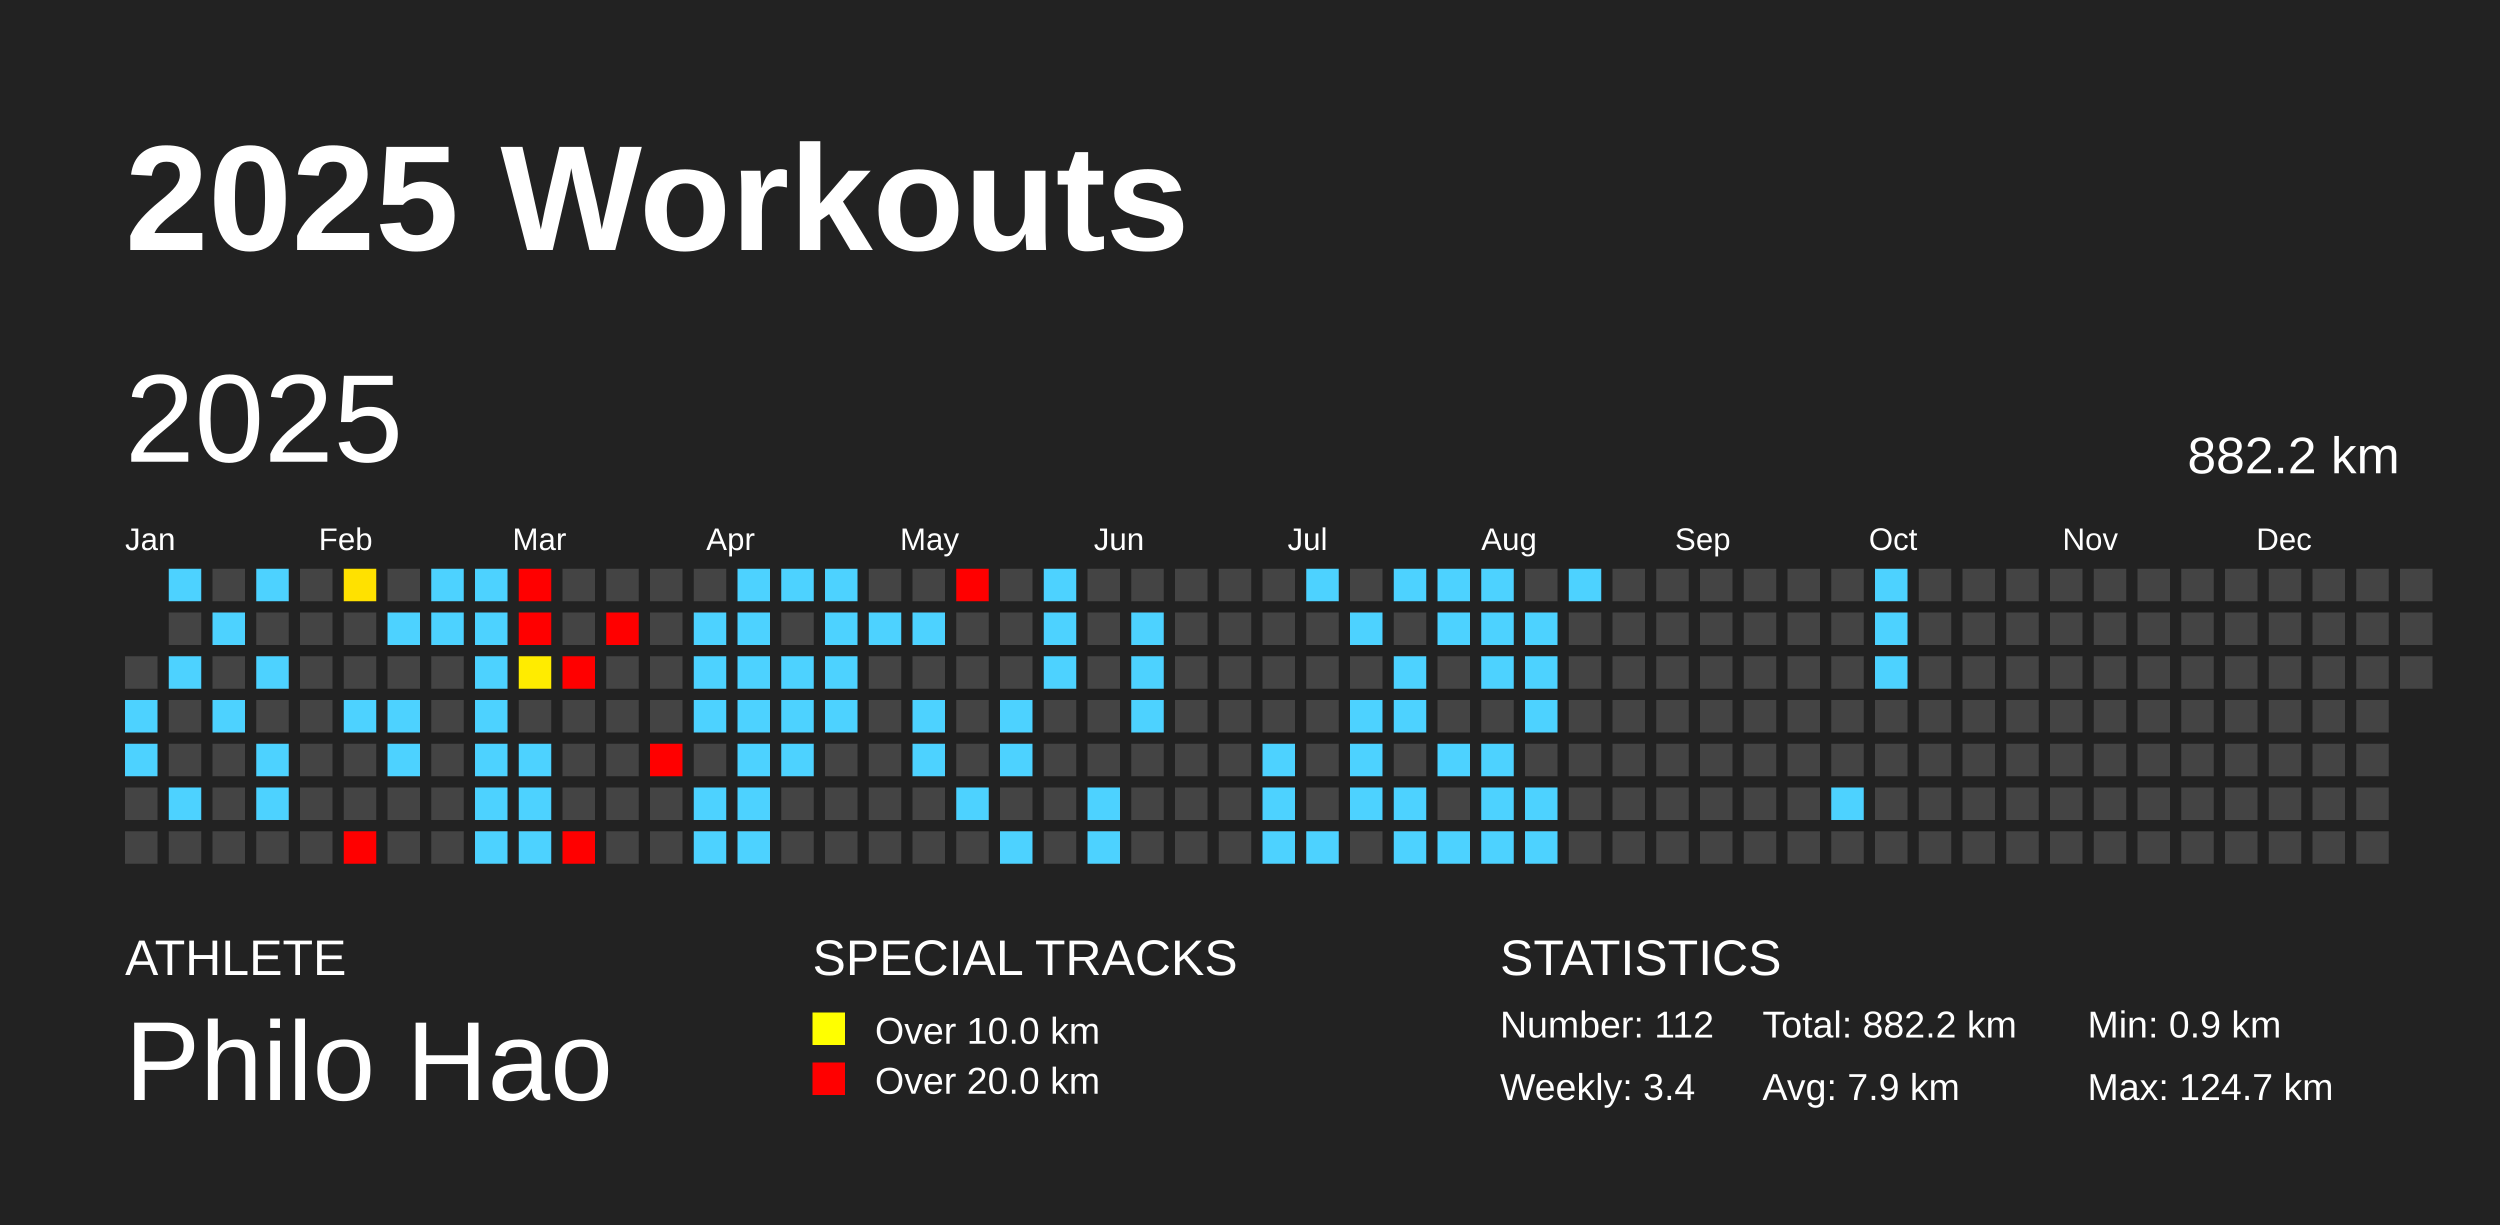
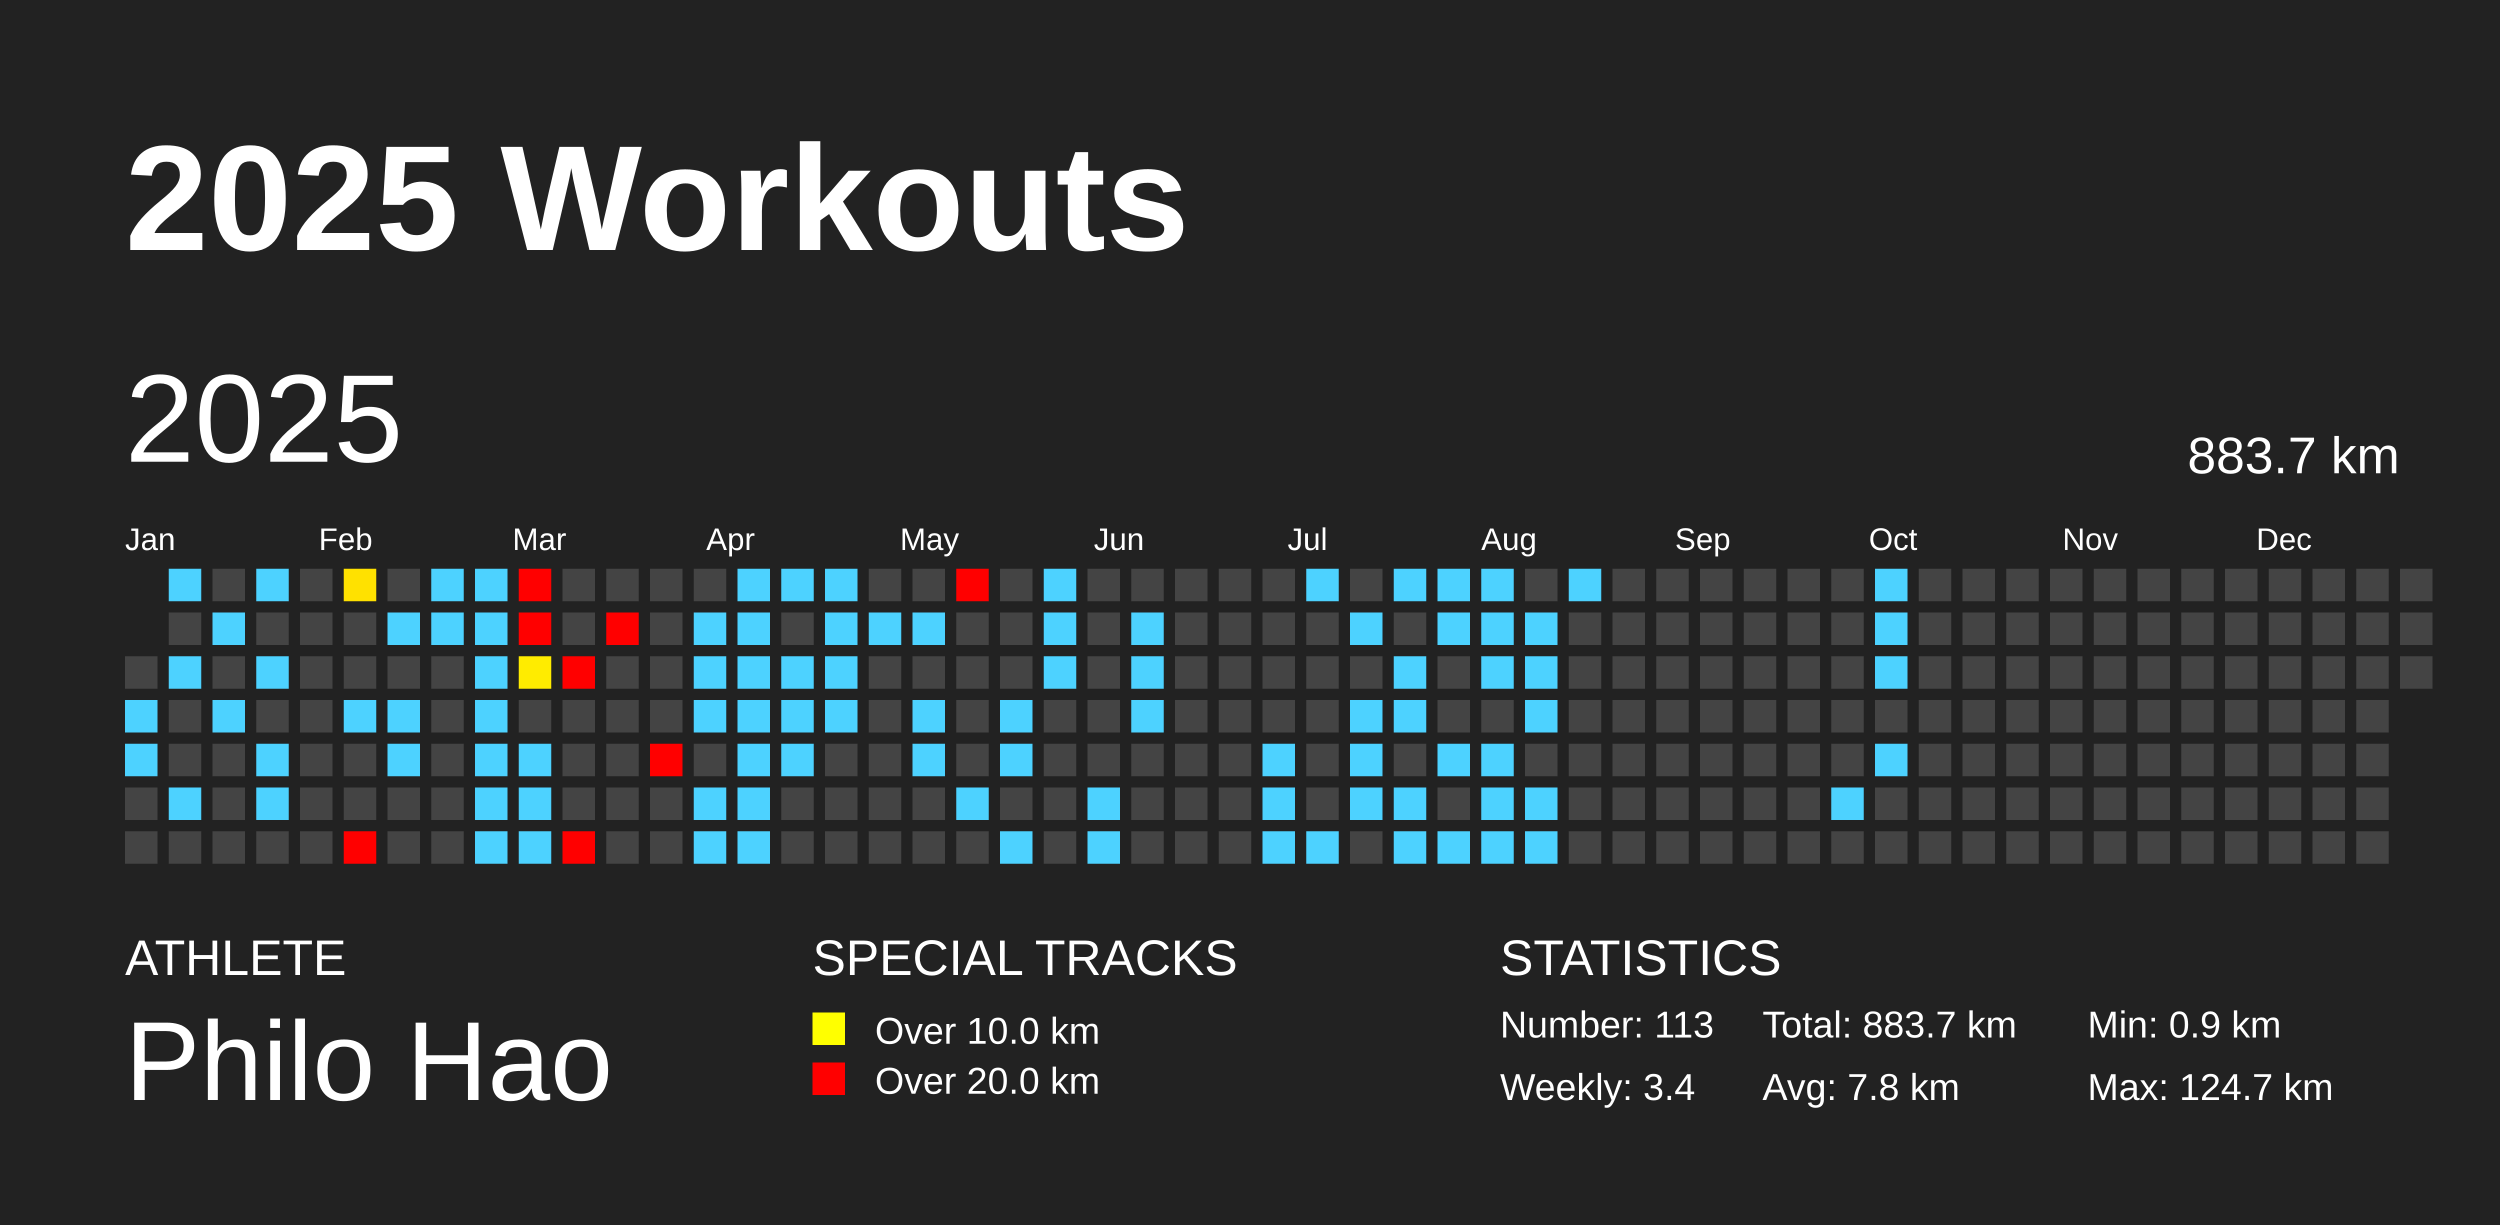
<svg xmlns="http://www.w3.org/2000/svg" baseProfile="full" height="98mm" version="1.1" viewBox="0,0,200,98" width="200mm">
  <defs />
  <rect fill="#222222" height="98" width="200" x="0" y="0" />
  <text fill="#FFFFFF" style="font-size:12px; font-family:Arial; font-weight:bold;" x="10" y="20">2025 Workouts</text>
  <text fill="#FFFFFF" style="font-size:4px; font-family:Arial" x="10" y="78">ATHLETE</text>
  <text fill="#FFFFFF" style="font-size:9px; font-family:Arial" x="10" y="88">Philo Hao</text>
  <text fill="#FFFFFF" style="font-size:4px; font-family:Arial" x="65" y="78">SPECIAL TRACKS</text>
  <rect fill="yellow" height="2.6" width="2.6" x="65" y="81" />
  <text fill="#FFFFFF" style="font-size:3px; font-family:Arial" x="70" y="83.5">Over 10.0 km</text>
  <rect fill="red" height="2.6" width="2.6" x="65" y="85" />
  <text fill="#FFFFFF" style="font-size:3px; font-family:Arial" x="70" y="87.5">Over 20.0 km</text>
  <text fill="#FFFFFF" style="font-size:4px; font-family:Arial" x="120" y="78">STATISTICS</text>
-   <text fill="#FFFFFF" style="font-size:3px; font-family:Arial" x="120" y="83">Number: 112</text>
+   <text fill="#FFFFFF" style="font-size:3px; font-family:Arial" x="120" y="83">Number: 113</text>
  <text fill="#FFFFFF" style="font-size:3px; font-family:Arial" x="120" y="88">Weekly: 3.4</text>
-   <text fill="#FFFFFF" style="font-size:3px; font-family:Arial" x="141" y="83">Total: 882.2 km</text>
-   <text fill="#FFFFFF" style="font-size:3px; font-family:Arial" x="141" y="88">Avg: 7.9 km</text>
+   <text fill="#FFFFFF" style="font-size:3px; font-family:Arial" x="141" y="83">Total: 883.7 km</text>
+   <text fill="#FFFFFF" style="font-size:3px; font-family:Arial" x="141" y="88">Avg: 7.8 km</text>
  <text fill="#FFFFFF" style="font-size:3px; font-family:Arial" x="167" y="83">Min: 0.9 km</text>
  <text fill="#FFFFFF" style="font-size:3px; font-family:Arial" x="167" y="88">Max: 124.7 km</text>
  <text dominant-baseline="hanging" fill="#FFFFFF" style="font-size:10.0px; font-family:Arial;" x="10" y="30">2025</text>
-   <text dominant-baseline="hanging" fill="#FFFFFF" style="font-size:4.125px; font-family:Arial;" x="175" y="35">882.2 km</text>
+   <text dominant-baseline="hanging" fill="#FFFFFF" style="font-size:4.125px; font-family:Arial;" x="175" y="35">883.7 km</text>
  <text fill="#FFFFFF" style="font-size:2.5px; font-family:Arial" x="10.0" y="44">Jan</text>
  <text fill="#FFFFFF" style="font-size:2.5px; font-family:Arial" x="25.5" y="44">Feb</text>
  <text fill="#FFFFFF" style="font-size:2.5px; font-family:Arial" x="41.0" y="44">Mar</text>
  <text fill="#FFFFFF" style="font-size:2.5px; font-family:Arial" x="56.5" y="44">Apr</text>
  <text fill="#FFFFFF" style="font-size:2.5px; font-family:Arial" x="72.0" y="44">May</text>
  <text fill="#FFFFFF" style="font-size:2.5px; font-family:Arial" x="87.5" y="44">Jun</text>
  <text fill="#FFFFFF" style="font-size:2.5px; font-family:Arial" x="103.0" y="44">Jul</text>
  <text fill="#FFFFFF" style="font-size:2.5px; font-family:Arial" x="118.5" y="44">Aug</text>
  <text fill="#FFFFFF" style="font-size:2.5px; font-family:Arial" x="134.0" y="44">Sep</text>
  <text fill="#FFFFFF" style="font-size:2.5px; font-family:Arial" x="149.5" y="44">Oct</text>
  <text fill="#FFFFFF" style="font-size:2.5px; font-family:Arial" x="165.0" y="44">Nov</text>
  <text fill="#FFFFFF" style="font-size:2.5px; font-family:Arial" x="180.5" y="44">Dec</text>
  <rect fill="#444444" height="2.6" width="2.6" x="10.0" y="52.5" />
  <rect fill="#4dd2ff" height="2.6" width="2.6" x="10.0" y="56.0" />
  <rect fill="#4dd2ff" height="2.6" width="2.6" x="10.0" y="59.5" />
  <rect fill="#444444" height="2.6" width="2.6" x="10.0" y="63.0" />
  <rect fill="#444444" height="2.6" width="2.6" x="10.0" y="66.5" />
  <rect fill="#4dd2ff" height="2.6" width="2.6" x="13.5" y="45.5" />
  <rect fill="#444444" height="2.6" width="2.6" x="13.5" y="49.0" />
  <rect fill="#4dd2ff" height="2.6" width="2.6" x="13.5" y="52.5" />
  <rect fill="#444444" height="2.6" width="2.6" x="13.5" y="56.0" />
  <rect fill="#444444" height="2.6" width="2.6" x="13.5" y="59.5" />
  <rect fill="#4dd2ff" height="2.6" width="2.6" x="13.5" y="63.0" />
  <rect fill="#444444" height="2.6" width="2.6" x="13.5" y="66.5" />
  <rect fill="#444444" height="2.6" width="2.6" x="17.0" y="45.5" />
  <rect fill="#4dd2ff" height="2.6" width="2.6" x="17.0" y="49.0" />
  <rect fill="#444444" height="2.6" width="2.6" x="17.0" y="52.5" />
  <rect fill="#4dd2ff" height="2.6" width="2.6" x="17.0" y="56.0" />
  <rect fill="#444444" height="2.6" width="2.6" x="17.0" y="59.5" />
  <rect fill="#444444" height="2.6" width="2.6" x="17.0" y="63.0" />
  <rect fill="#444444" height="2.6" width="2.6" x="17.0" y="66.5" />
  <rect fill="#4dd2ff" height="2.6" width="2.6" x="20.5" y="45.5" />
  <rect fill="#444444" height="2.6" width="2.6" x="20.5" y="49.0" />
  <rect fill="#4dd2ff" height="2.6" width="2.6" x="20.5" y="52.5" />
  <rect fill="#444444" height="2.6" width="2.6" x="20.5" y="56.0" />
  <rect fill="#4dd2ff" height="2.6" width="2.6" x="20.5" y="59.5" />
  <rect fill="#4dd2ff" height="2.6" width="2.6" x="20.5" y="63.0" />
  <rect fill="#444444" height="2.6" width="2.6" x="20.5" y="66.5" />
  <rect fill="#444444" height="2.6" width="2.6" x="24.0" y="45.5" />
  <rect fill="#444444" height="2.6" width="2.6" x="24.0" y="49.0" />
  <rect fill="#444444" height="2.6" width="2.6" x="24.0" y="52.5" />
  <rect fill="#444444" height="2.6" width="2.6" x="24.0" y="56.0" />
  <rect fill="#444444" height="2.6" width="2.6" x="24.0" y="59.5" />
  <rect fill="#444444" height="2.6" width="2.6" x="24.0" y="63.0" />
  <rect fill="#444444" height="2.6" width="2.6" x="24.0" y="66.5" />
  <rect fill="#ffe100" height="2.6" width="2.6" x="27.5" y="45.5" />
  <rect fill="#444444" height="2.6" width="2.6" x="27.5" y="49.0" />
  <rect fill="#444444" height="2.6" width="2.6" x="27.5" y="52.5" />
  <rect fill="#4dd2ff" height="2.6" width="2.6" x="27.5" y="56.0" />
  <rect fill="#444444" height="2.6" width="2.6" x="27.5" y="59.5" />
  <rect fill="#444444" height="2.6" width="2.6" x="27.5" y="63.0" />
  <rect fill="red" height="2.6" width="2.6" x="27.5" y="66.5" />
  <rect fill="#444444" height="2.6" width="2.6" x="31.0" y="45.5" />
  <rect fill="#4dd2ff" height="2.6" width="2.6" x="31.0" y="49.0" />
  <rect fill="#444444" height="2.6" width="2.6" x="31.0" y="52.5" />
  <rect fill="#4dd2ff" height="2.6" width="2.6" x="31.0" y="56.0" />
  <rect fill="#4dd2ff" height="2.6" width="2.6" x="31.0" y="59.5" />
  <rect fill="#444444" height="2.6" width="2.6" x="31.0" y="63.0" />
  <rect fill="#444444" height="2.6" width="2.6" x="31.0" y="66.5" />
  <rect fill="#4dd2ff" height="2.6" width="2.6" x="34.5" y="45.5" />
  <rect fill="#4dd2ff" height="2.6" width="2.6" x="34.5" y="49.0" />
  <rect fill="#444444" height="2.6" width="2.6" x="34.5" y="52.5" />
  <rect fill="#444444" height="2.6" width="2.6" x="34.5" y="56.0" />
  <rect fill="#444444" height="2.6" width="2.6" x="34.5" y="59.5" />
  <rect fill="#444444" height="2.6" width="2.6" x="34.5" y="63.0" />
  <rect fill="#444444" height="2.6" width="2.6" x="34.5" y="66.5" />
  <rect fill="#4dd2ff" height="2.6" width="2.6" x="38.0" y="45.5" />
  <rect fill="#4dd2ff" height="2.6" width="2.6" x="38.0" y="49.0" />
  <rect fill="#4dd2ff" height="2.6" width="2.6" x="38.0" y="52.5" />
  <rect fill="#4dd2ff" height="2.6" width="2.6" x="38.0" y="56.0" />
  <rect fill="#4dd2ff" height="2.6" width="2.6" x="38.0" y="59.5" />
  <rect fill="#4dd2ff" height="2.6" width="2.6" x="38.0" y="63.0" />
  <rect fill="#4dd2ff" height="2.6" width="2.6" x="38.0" y="66.5" />
  <rect fill="red" height="2.6" width="2.6" x="41.5" y="45.5" />
  <rect fill="red" height="2.6" width="2.6" x="41.5" y="49.0" />
  <rect fill="#ffec00" height="2.6" width="2.6" x="41.5" y="52.5" />
  <rect fill="#444444" height="2.6" width="2.6" x="41.5" y="56.0" />
  <rect fill="#4dd2ff" height="2.6" width="2.6" x="41.5" y="59.5" />
  <rect fill="#4dd2ff" height="2.6" width="2.6" x="41.5" y="63.0" />
  <rect fill="#4dd2ff" height="2.6" width="2.6" x="41.5" y="66.5" />
  <rect fill="#444444" height="2.6" width="2.6" x="45.0" y="45.5" />
  <rect fill="#444444" height="2.6" width="2.6" x="45.0" y="49.0" />
  <rect fill="red" height="2.6" width="2.6" x="45.0" y="52.5" />
  <rect fill="#444444" height="2.6" width="2.6" x="45.0" y="56.0" />
  <rect fill="#444444" height="2.6" width="2.6" x="45.0" y="59.5" />
  <rect fill="#444444" height="2.6" width="2.6" x="45.0" y="63.0" />
  <rect fill="red" height="2.6" width="2.6" x="45.0" y="66.5" />
  <rect fill="#444444" height="2.6" width="2.6" x="48.5" y="45.5" />
  <rect fill="red" height="2.6" width="2.6" x="48.5" y="49.0" />
  <rect fill="#444444" height="2.6" width="2.6" x="48.5" y="52.5" />
  <rect fill="#444444" height="2.6" width="2.6" x="48.5" y="56.0" />
  <rect fill="#444444" height="2.6" width="2.6" x="48.5" y="59.5" />
  <rect fill="#444444" height="2.6" width="2.6" x="48.5" y="63.0" />
  <rect fill="#444444" height="2.6" width="2.6" x="48.5" y="66.5" />
  <rect fill="#444444" height="2.6" width="2.6" x="52.0" y="45.5" />
  <rect fill="#444444" height="2.6" width="2.6" x="52.0" y="49.0" />
  <rect fill="#444444" height="2.6" width="2.6" x="52.0" y="52.5" />
  <rect fill="#444444" height="2.6" width="2.6" x="52.0" y="56.0" />
  <rect fill="red" height="2.6" width="2.6" x="52.0" y="59.5" />
  <rect fill="#444444" height="2.6" width="2.6" x="52.0" y="63.0" />
  <rect fill="#444444" height="2.6" width="2.6" x="52.0" y="66.5" />
  <rect fill="#444444" height="2.6" width="2.6" x="55.5" y="45.5" />
  <rect fill="#4dd2ff" height="2.6" width="2.6" x="55.5" y="49.0" />
  <rect fill="#4dd2ff" height="2.6" width="2.6" x="55.5" y="52.5" />
  <rect fill="#4dd2ff" height="2.6" width="2.6" x="55.5" y="56.0" />
  <rect fill="#444444" height="2.6" width="2.6" x="55.5" y="59.5" />
  <rect fill="#4dd2ff" height="2.6" width="2.6" x="55.5" y="63.0" />
  <rect fill="#4dd2ff" height="2.6" width="2.6" x="55.5" y="66.5" />
  <rect fill="#4dd2ff" height="2.6" width="2.6" x="59.0" y="45.5" />
  <rect fill="#4dd2ff" height="2.6" width="2.6" x="59.0" y="49.0" />
  <rect fill="#4dd2ff" height="2.6" width="2.6" x="59.0" y="52.5" />
  <rect fill="#4dd2ff" height="2.6" width="2.6" x="59.0" y="56.0" />
  <rect fill="#4dd2ff" height="2.6" width="2.6" x="59.0" y="59.5" />
  <rect fill="#4dd2ff" height="2.6" width="2.6" x="59.0" y="63.0" />
  <rect fill="#4dd2ff" height="2.6" width="2.6" x="59.0" y="66.5" />
  <rect fill="#4dd2ff" height="2.6" width="2.6" x="62.5" y="45.5" />
  <rect fill="#444444" height="2.6" width="2.6" x="62.5" y="49.0" />
  <rect fill="#4dd2ff" height="2.6" width="2.6" x="62.5" y="52.5" />
  <rect fill="#4dd2ff" height="2.6" width="2.6" x="62.5" y="56.0" />
  <rect fill="#4dd2ff" height="2.6" width="2.6" x="62.5" y="59.5" />
  <rect fill="#444444" height="2.6" width="2.6" x="62.5" y="63.0" />
  <rect fill="#444444" height="2.6" width="2.6" x="62.5" y="66.5" />
  <rect fill="#4dd2ff" height="2.6" width="2.6" x="66.0" y="45.5" />
  <rect fill="#4dd2ff" height="2.6" width="2.6" x="66.0" y="49.0" />
  <rect fill="#4dd2ff" height="2.6" width="2.6" x="66.0" y="52.5" />
  <rect fill="#4dd2ff" height="2.6" width="2.6" x="66.0" y="56.0" />
  <rect fill="#444444" height="2.6" width="2.6" x="66.0" y="59.5" />
  <rect fill="#444444" height="2.6" width="2.6" x="66.0" y="63.0" />
  <rect fill="#444444" height="2.6" width="2.6" x="66.0" y="66.5" />
  <rect fill="#444444" height="2.6" width="2.6" x="69.5" y="45.5" />
  <rect fill="#4dd2ff" height="2.6" width="2.6" x="69.5" y="49.0" />
  <rect fill="#444444" height="2.6" width="2.6" x="69.5" y="52.5" />
  <rect fill="#444444" height="2.6" width="2.6" x="69.5" y="56.0" />
  <rect fill="#444444" height="2.6" width="2.6" x="69.5" y="59.5" />
  <rect fill="#444444" height="2.6" width="2.6" x="69.5" y="63.0" />
  <rect fill="#444444" height="2.6" width="2.6" x="69.5" y="66.5" />
  <rect fill="#444444" height="2.6" width="2.6" x="73.0" y="45.5" />
  <rect fill="#4dd2ff" height="2.6" width="2.6" x="73.0" y="49.0" />
  <rect fill="#444444" height="2.6" width="2.6" x="73.0" y="52.5" />
  <rect fill="#4dd2ff" height="2.6" width="2.6" x="73.0" y="56.0" />
  <rect fill="#4dd2ff" height="2.6" width="2.6" x="73.0" y="59.5" />
  <rect fill="#444444" height="2.6" width="2.6" x="73.0" y="63.0" />
  <rect fill="#444444" height="2.6" width="2.6" x="73.0" y="66.5" />
  <rect fill="red" height="2.6" width="2.6" x="76.5" y="45.5" />
  <rect fill="#444444" height="2.6" width="2.6" x="76.5" y="49.0" />
  <rect fill="#444444" height="2.6" width="2.6" x="76.5" y="52.5" />
  <rect fill="#444444" height="2.6" width="2.6" x="76.5" y="56.0" />
  <rect fill="#444444" height="2.6" width="2.6" x="76.5" y="59.5" />
  <rect fill="#4dd2ff" height="2.6" width="2.6" x="76.5" y="63.0" />
  <rect fill="#444444" height="2.6" width="2.6" x="76.5" y="66.5" />
  <rect fill="#444444" height="2.6" width="2.6" x="80.0" y="45.5" />
  <rect fill="#444444" height="2.6" width="2.6" x="80.0" y="49.0" />
  <rect fill="#444444" height="2.6" width="2.6" x="80.0" y="52.5" />
  <rect fill="#4dd2ff" height="2.6" width="2.6" x="80.0" y="56.0" />
  <rect fill="#4dd2ff" height="2.6" width="2.6" x="80.0" y="59.5" />
  <rect fill="#444444" height="2.6" width="2.6" x="80.0" y="63.0" />
  <rect fill="#4dd2ff" height="2.6" width="2.6" x="80.0" y="66.5" />
  <rect fill="#4dd2ff" height="2.6" width="2.6" x="83.5" y="45.5" />
  <rect fill="#4dd2ff" height="2.6" width="2.6" x="83.5" y="49.0" />
  <rect fill="#4dd2ff" height="2.6" width="2.6" x="83.5" y="52.5" />
  <rect fill="#444444" height="2.6" width="2.6" x="83.5" y="56.0" />
  <rect fill="#444444" height="2.6" width="2.6" x="83.5" y="59.5" />
  <rect fill="#444444" height="2.6" width="2.6" x="83.5" y="63.0" />
  <rect fill="#444444" height="2.6" width="2.6" x="83.5" y="66.5" />
  <rect fill="#444444" height="2.6" width="2.6" x="87.0" y="45.5" />
  <rect fill="#444444" height="2.6" width="2.6" x="87.0" y="49.0" />
  <rect fill="#444444" height="2.6" width="2.6" x="87.0" y="52.5" />
  <rect fill="#444444" height="2.6" width="2.6" x="87.0" y="56.0" />
  <rect fill="#444444" height="2.6" width="2.6" x="87.0" y="59.5" />
  <rect fill="#4dd2ff" height="2.6" width="2.6" x="87.0" y="63.0" />
  <rect fill="#4dd2ff" height="2.6" width="2.6" x="87.0" y="66.5" />
  <rect fill="#444444" height="2.6" width="2.6" x="90.5" y="45.5" />
  <rect fill="#4dd2ff" height="2.6" width="2.6" x="90.5" y="49.0" />
  <rect fill="#4dd2ff" height="2.6" width="2.6" x="90.5" y="52.5" />
  <rect fill="#4dd2ff" height="2.6" width="2.6" x="90.5" y="56.0" />
  <rect fill="#444444" height="2.6" width="2.6" x="90.5" y="59.5" />
  <rect fill="#444444" height="2.6" width="2.6" x="90.5" y="63.0" />
  <rect fill="#444444" height="2.6" width="2.6" x="90.5" y="66.5" />
  <rect fill="#444444" height="2.6" width="2.6" x="94.0" y="45.5" />
  <rect fill="#444444" height="2.6" width="2.6" x="94.0" y="49.0" />
  <rect fill="#444444" height="2.6" width="2.6" x="94.0" y="52.5" />
  <rect fill="#444444" height="2.6" width="2.6" x="94.0" y="56.0" />
  <rect fill="#444444" height="2.6" width="2.6" x="94.0" y="59.5" />
  <rect fill="#444444" height="2.6" width="2.6" x="94.0" y="63.0" />
  <rect fill="#444444" height="2.6" width="2.6" x="94.0" y="66.5" />
  <rect fill="#444444" height="2.6" width="2.6" x="97.5" y="45.5" />
  <rect fill="#444444" height="2.6" width="2.6" x="97.5" y="49.0" />
  <rect fill="#444444" height="2.6" width="2.6" x="97.5" y="52.5" />
  <rect fill="#444444" height="2.6" width="2.6" x="97.5" y="56.0" />
  <rect fill="#444444" height="2.6" width="2.6" x="97.5" y="59.5" />
  <rect fill="#444444" height="2.6" width="2.6" x="97.5" y="63.0" />
  <rect fill="#444444" height="2.6" width="2.6" x="97.5" y="66.5" />
  <rect fill="#444444" height="2.6" width="2.6" x="101.0" y="45.5" />
  <rect fill="#444444" height="2.6" width="2.6" x="101.0" y="49.0" />
  <rect fill="#444444" height="2.6" width="2.6" x="101.0" y="52.5" />
  <rect fill="#444444" height="2.6" width="2.6" x="101.0" y="56.0" />
  <rect fill="#4dd2ff" height="2.6" width="2.6" x="101.0" y="59.5" />
  <rect fill="#4dd2ff" height="2.6" width="2.6" x="101.0" y="63.0" />
  <rect fill="#4dd2ff" height="2.6" width="2.6" x="101.0" y="66.5" />
  <rect fill="#4dd2ff" height="2.6" width="2.6" x="104.5" y="45.5" />
  <rect fill="#444444" height="2.6" width="2.6" x="104.5" y="49.0" />
  <rect fill="#444444" height="2.6" width="2.6" x="104.5" y="52.5" />
  <rect fill="#444444" height="2.6" width="2.6" x="104.5" y="56.0" />
  <rect fill="#444444" height="2.6" width="2.6" x="104.5" y="59.5" />
  <rect fill="#444444" height="2.6" width="2.6" x="104.5" y="63.0" />
  <rect fill="#4dd2ff" height="2.6" width="2.6" x="104.5" y="66.5" />
  <rect fill="#444444" height="2.6" width="2.6" x="108.0" y="45.5" />
  <rect fill="#4dd2ff" height="2.6" width="2.6" x="108.0" y="49.0" />
  <rect fill="#444444" height="2.6" width="2.6" x="108.0" y="52.5" />
  <rect fill="#4dd2ff" height="2.6" width="2.6" x="108.0" y="56.0" />
  <rect fill="#4dd2ff" height="2.6" width="2.6" x="108.0" y="59.5" />
  <rect fill="#4dd2ff" height="2.6" width="2.6" x="108.0" y="63.0" />
  <rect fill="#444444" height="2.6" width="2.6" x="108.0" y="66.5" />
  <rect fill="#4dd2ff" height="2.6" width="2.6" x="111.5" y="45.5" />
  <rect fill="#444444" height="2.6" width="2.6" x="111.5" y="49.0" />
  <rect fill="#4dd2ff" height="2.6" width="2.6" x="111.5" y="52.5" />
  <rect fill="#4dd2ff" height="2.6" width="2.6" x="111.5" y="56.0" />
  <rect fill="#444444" height="2.6" width="2.6" x="111.5" y="59.5" />
  <rect fill="#4dd2ff" height="2.6" width="2.6" x="111.5" y="63.0" />
  <rect fill="#4dd2ff" height="2.6" width="2.6" x="111.5" y="66.5" />
  <rect fill="#4dd2ff" height="2.6" width="2.6" x="115.0" y="45.5" />
  <rect fill="#4dd2ff" height="2.6" width="2.6" x="115.0" y="49.0" />
  <rect fill="#444444" height="2.6" width="2.6" x="115.0" y="52.5" />
  <rect fill="#444444" height="2.6" width="2.6" x="115.0" y="56.0" />
  <rect fill="#4dd2ff" height="2.6" width="2.6" x="115.0" y="59.5" />
  <rect fill="#444444" height="2.6" width="2.6" x="115.0" y="63.0" />
  <rect fill="#4dd2ff" height="2.6" width="2.6" x="115.0" y="66.5" />
  <rect fill="#4dd2ff" height="2.6" width="2.6" x="118.5" y="45.5" />
  <rect fill="#4dd2ff" height="2.6" width="2.6" x="118.5" y="49.0" />
  <rect fill="#4dd2ff" height="2.6" width="2.6" x="118.5" y="52.5" />
  <rect fill="#444444" height="2.6" width="2.6" x="118.5" y="56.0" />
  <rect fill="#4dd2ff" height="2.6" width="2.6" x="118.5" y="59.5" />
  <rect fill="#4dd2ff" height="2.6" width="2.6" x="118.5" y="63.0" />
  <rect fill="#4dd2ff" height="2.6" width="2.6" x="118.5" y="66.5" />
  <rect fill="#444444" height="2.6" width="2.6" x="122.0" y="45.5" />
  <rect fill="#4dd2ff" height="2.6" width="2.6" x="122.0" y="49.0" />
  <rect fill="#4dd2ff" height="2.6" width="2.6" x="122.0" y="52.5" />
  <rect fill="#4dd2ff" height="2.6" width="2.6" x="122.0" y="56.0" />
  <rect fill="#444444" height="2.6" width="2.6" x="122.0" y="59.5" />
  <rect fill="#4dd2ff" height="2.6" width="2.6" x="122.0" y="63.0" />
  <rect fill="#4dd2ff" height="2.6" width="2.6" x="122.0" y="66.5" />
  <rect fill="#4dd2ff" height="2.6" width="2.6" x="125.5" y="45.5" />
  <rect fill="#444444" height="2.6" width="2.6" x="125.5" y="49.0" />
  <rect fill="#444444" height="2.6" width="2.6" x="125.5" y="52.5" />
  <rect fill="#444444" height="2.6" width="2.6" x="125.5" y="56.0" />
  <rect fill="#444444" height="2.6" width="2.6" x="125.5" y="59.5" />
  <rect fill="#444444" height="2.6" width="2.6" x="125.5" y="63.0" />
  <rect fill="#444444" height="2.6" width="2.6" x="125.5" y="66.5" />
  <rect fill="#444444" height="2.6" width="2.6" x="129.0" y="45.5" />
  <rect fill="#444444" height="2.6" width="2.6" x="129.0" y="49.0" />
  <rect fill="#444444" height="2.6" width="2.6" x="129.0" y="52.5" />
  <rect fill="#444444" height="2.6" width="2.6" x="129.0" y="56.0" />
  <rect fill="#444444" height="2.6" width="2.6" x="129.0" y="59.5" />
  <rect fill="#444444" height="2.6" width="2.6" x="129.0" y="63.0" />
  <rect fill="#444444" height="2.6" width="2.6" x="129.0" y="66.5" />
  <rect fill="#444444" height="2.6" width="2.6" x="132.5" y="45.5" />
  <rect fill="#444444" height="2.6" width="2.6" x="132.5" y="49.0" />
  <rect fill="#444444" height="2.6" width="2.6" x="132.5" y="52.5" />
  <rect fill="#444444" height="2.6" width="2.6" x="132.5" y="56.0" />
  <rect fill="#444444" height="2.6" width="2.6" x="132.5" y="59.5" />
  <rect fill="#444444" height="2.6" width="2.6" x="132.5" y="63.0" />
  <rect fill="#444444" height="2.6" width="2.6" x="132.5" y="66.5" />
  <rect fill="#444444" height="2.6" width="2.6" x="136.0" y="45.5" />
  <rect fill="#444444" height="2.6" width="2.6" x="136.0" y="49.0" />
  <rect fill="#444444" height="2.6" width="2.6" x="136.0" y="52.5" />
  <rect fill="#444444" height="2.6" width="2.6" x="136.0" y="56.0" />
  <rect fill="#444444" height="2.6" width="2.6" x="136.0" y="59.5" />
  <rect fill="#444444" height="2.6" width="2.6" x="136.0" y="63.0" />
  <rect fill="#444444" height="2.6" width="2.6" x="136.0" y="66.5" />
  <rect fill="#444444" height="2.6" width="2.6" x="139.5" y="45.5" />
  <rect fill="#444444" height="2.6" width="2.6" x="139.5" y="49.0" />
  <rect fill="#444444" height="2.6" width="2.6" x="139.5" y="52.5" />
  <rect fill="#444444" height="2.6" width="2.6" x="139.5" y="56.0" />
  <rect fill="#444444" height="2.6" width="2.6" x="139.5" y="59.5" />
  <rect fill="#444444" height="2.6" width="2.6" x="139.5" y="63.0" />
  <rect fill="#444444" height="2.6" width="2.6" x="139.5" y="66.5" />
  <rect fill="#444444" height="2.6" width="2.6" x="143.0" y="45.5" />
  <rect fill="#444444" height="2.6" width="2.6" x="143.0" y="49.0" />
  <rect fill="#444444" height="2.6" width="2.6" x="143.0" y="52.5" />
  <rect fill="#444444" height="2.6" width="2.6" x="143.0" y="56.0" />
  <rect fill="#444444" height="2.6" width="2.6" x="143.0" y="59.5" />
  <rect fill="#444444" height="2.6" width="2.6" x="143.0" y="63.0" />
  <rect fill="#444444" height="2.6" width="2.6" x="143.0" y="66.5" />
  <rect fill="#444444" height="2.6" width="2.6" x="146.5" y="45.5" />
  <rect fill="#444444" height="2.6" width="2.6" x="146.5" y="49.0" />
  <rect fill="#444444" height="2.6" width="2.6" x="146.5" y="52.5" />
  <rect fill="#444444" height="2.6" width="2.6" x="146.5" y="56.0" />
  <rect fill="#444444" height="2.6" width="2.6" x="146.5" y="59.5" />
  <rect fill="#4dd2ff" height="2.6" width="2.6" x="146.5" y="63.0" />
  <rect fill="#444444" height="2.6" width="2.6" x="146.5" y="66.5" />
  <rect fill="#4dd2ff" height="2.6" width="2.6" x="150.0" y="45.5" />
  <rect fill="#4dd2ff" height="2.6" width="2.6" x="150.0" y="49.0" />
  <rect fill="#4dd2ff" height="2.6" width="2.6" x="150.0" y="52.5" />
  <rect fill="#444444" height="2.6" width="2.6" x="150.0" y="56.0" />
-   <rect fill="#444444" height="2.6" width="2.6" x="150.0" y="59.5" />
+   <rect fill="#4dd2ff" height="2.6" width="2.6" x="150.0" y="59.5" />
  <rect fill="#444444" height="2.6" width="2.6" x="150.0" y="63.0" />
  <rect fill="#444444" height="2.6" width="2.6" x="150.0" y="66.5" />
  <rect fill="#444444" height="2.6" width="2.6" x="153.5" y="45.5" />
  <rect fill="#444444" height="2.6" width="2.6" x="153.5" y="49.0" />
  <rect fill="#444444" height="2.6" width="2.6" x="153.5" y="52.5" />
  <rect fill="#444444" height="2.6" width="2.6" x="153.5" y="56.0" />
  <rect fill="#444444" height="2.6" width="2.6" x="153.5" y="59.5" />
  <rect fill="#444444" height="2.6" width="2.6" x="153.5" y="63.0" />
  <rect fill="#444444" height="2.6" width="2.6" x="153.5" y="66.5" />
  <rect fill="#444444" height="2.6" width="2.6" x="157.0" y="45.5" />
  <rect fill="#444444" height="2.6" width="2.6" x="157.0" y="49.0" />
  <rect fill="#444444" height="2.6" width="2.6" x="157.0" y="52.5" />
  <rect fill="#444444" height="2.6" width="2.6" x="157.0" y="56.0" />
  <rect fill="#444444" height="2.6" width="2.6" x="157.0" y="59.5" />
  <rect fill="#444444" height="2.6" width="2.6" x="157.0" y="63.0" />
  <rect fill="#444444" height="2.6" width="2.6" x="157.0" y="66.5" />
  <rect fill="#444444" height="2.6" width="2.6" x="160.5" y="45.5" />
  <rect fill="#444444" height="2.6" width="2.6" x="160.5" y="49.0" />
  <rect fill="#444444" height="2.6" width="2.6" x="160.5" y="52.5" />
  <rect fill="#444444" height="2.6" width="2.6" x="160.5" y="56.0" />
  <rect fill="#444444" height="2.6" width="2.6" x="160.5" y="59.5" />
  <rect fill="#444444" height="2.6" width="2.6" x="160.5" y="63.0" />
  <rect fill="#444444" height="2.6" width="2.6" x="160.5" y="66.5" />
  <rect fill="#444444" height="2.6" width="2.6" x="164.0" y="45.5" />
  <rect fill="#444444" height="2.6" width="2.6" x="164.0" y="49.0" />
  <rect fill="#444444" height="2.6" width="2.6" x="164.0" y="52.5" />
  <rect fill="#444444" height="2.6" width="2.6" x="164.0" y="56.0" />
  <rect fill="#444444" height="2.6" width="2.6" x="164.0" y="59.5" />
  <rect fill="#444444" height="2.6" width="2.6" x="164.0" y="63.0" />
  <rect fill="#444444" height="2.6" width="2.6" x="164.0" y="66.5" />
  <rect fill="#444444" height="2.6" width="2.6" x="167.5" y="45.5" />
  <rect fill="#444444" height="2.6" width="2.6" x="167.5" y="49.0" />
  <rect fill="#444444" height="2.6" width="2.6" x="167.5" y="52.5" />
  <rect fill="#444444" height="2.6" width="2.6" x="167.5" y="56.0" />
  <rect fill="#444444" height="2.6" width="2.6" x="167.5" y="59.5" />
  <rect fill="#444444" height="2.6" width="2.6" x="167.5" y="63.0" />
  <rect fill="#444444" height="2.6" width="2.6" x="167.5" y="66.5" />
  <rect fill="#444444" height="2.6" width="2.6" x="171.0" y="45.5" />
  <rect fill="#444444" height="2.6" width="2.6" x="171.0" y="49.0" />
  <rect fill="#444444" height="2.6" width="2.6" x="171.0" y="52.5" />
  <rect fill="#444444" height="2.6" width="2.6" x="171.0" y="56.0" />
  <rect fill="#444444" height="2.6" width="2.6" x="171.0" y="59.5" />
  <rect fill="#444444" height="2.6" width="2.6" x="171.0" y="63.0" />
  <rect fill="#444444" height="2.6" width="2.6" x="171.0" y="66.5" />
  <rect fill="#444444" height="2.6" width="2.6" x="174.5" y="45.5" />
  <rect fill="#444444" height="2.6" width="2.6" x="174.5" y="49.0" />
  <rect fill="#444444" height="2.6" width="2.6" x="174.5" y="52.5" />
  <rect fill="#444444" height="2.6" width="2.6" x="174.5" y="56.0" />
  <rect fill="#444444" height="2.6" width="2.6" x="174.5" y="59.5" />
  <rect fill="#444444" height="2.6" width="2.6" x="174.5" y="63.0" />
  <rect fill="#444444" height="2.6" width="2.6" x="174.5" y="66.5" />
  <rect fill="#444444" height="2.6" width="2.6" x="178.0" y="45.5" />
  <rect fill="#444444" height="2.6" width="2.6" x="178.0" y="49.0" />
  <rect fill="#444444" height="2.6" width="2.6" x="178.0" y="52.5" />
  <rect fill="#444444" height="2.6" width="2.6" x="178.0" y="56.0" />
  <rect fill="#444444" height="2.6" width="2.6" x="178.0" y="59.5" />
  <rect fill="#444444" height="2.6" width="2.6" x="178.0" y="63.0" />
  <rect fill="#444444" height="2.6" width="2.6" x="178.0" y="66.5" />
  <rect fill="#444444" height="2.6" width="2.6" x="181.5" y="45.5" />
  <rect fill="#444444" height="2.6" width="2.6" x="181.5" y="49.0" />
  <rect fill="#444444" height="2.6" width="2.6" x="181.5" y="52.5" />
  <rect fill="#444444" height="2.6" width="2.6" x="181.5" y="56.0" />
  <rect fill="#444444" height="2.6" width="2.6" x="181.5" y="59.5" />
  <rect fill="#444444" height="2.6" width="2.6" x="181.5" y="63.0" />
  <rect fill="#444444" height="2.6" width="2.6" x="181.5" y="66.5" />
  <rect fill="#444444" height="2.6" width="2.6" x="185.0" y="45.5" />
  <rect fill="#444444" height="2.6" width="2.6" x="185.0" y="49.0" />
  <rect fill="#444444" height="2.6" width="2.6" x="185.0" y="52.5" />
  <rect fill="#444444" height="2.6" width="2.6" x="185.0" y="56.0" />
  <rect fill="#444444" height="2.6" width="2.6" x="185.0" y="59.5" />
  <rect fill="#444444" height="2.6" width="2.6" x="185.0" y="63.0" />
  <rect fill="#444444" height="2.6" width="2.6" x="185.0" y="66.5" />
  <rect fill="#444444" height="2.6" width="2.6" x="188.5" y="45.5" />
  <rect fill="#444444" height="2.6" width="2.6" x="188.5" y="49.0" />
  <rect fill="#444444" height="2.6" width="2.6" x="188.5" y="52.5" />
  <rect fill="#444444" height="2.6" width="2.6" x="188.5" y="56.0" />
  <rect fill="#444444" height="2.6" width="2.6" x="188.5" y="59.5" />
  <rect fill="#444444" height="2.6" width="2.6" x="188.5" y="63.0" />
  <rect fill="#444444" height="2.6" width="2.6" x="188.5" y="66.5" />
  <rect fill="#444444" height="2.6" width="2.6" x="192.0" y="45.5" />
  <rect fill="#444444" height="2.6" width="2.6" x="192.0" y="49.0" />
  <rect fill="#444444" height="2.6" width="2.6" x="192.0" y="52.5" />
</svg>
